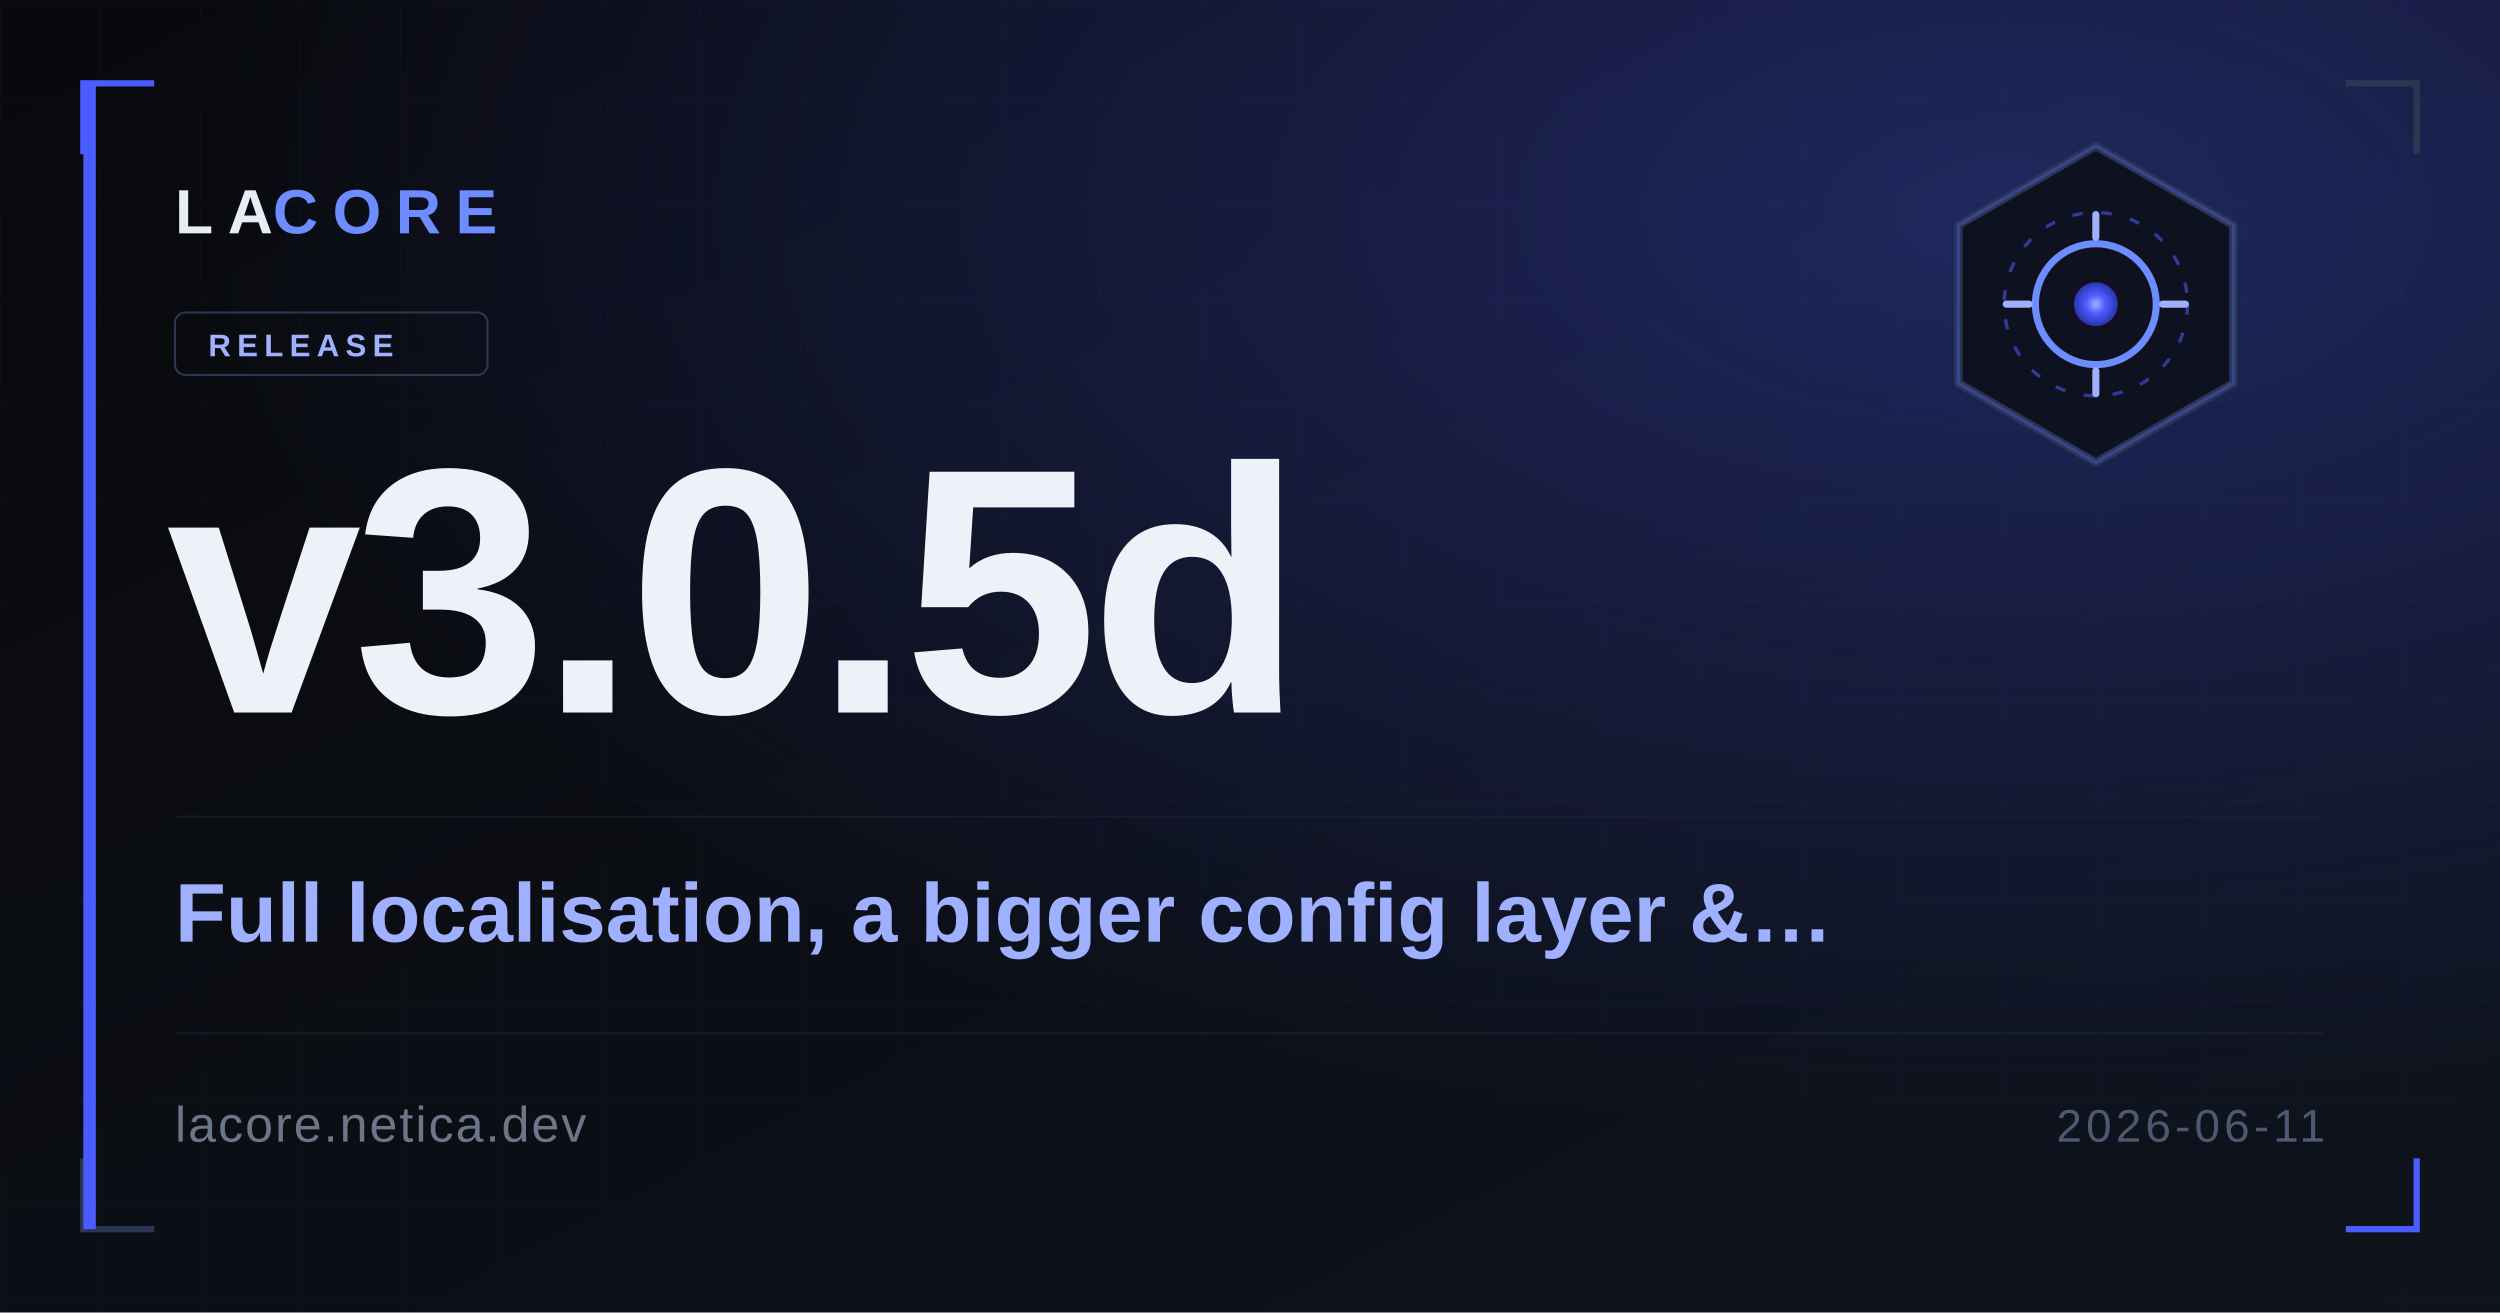
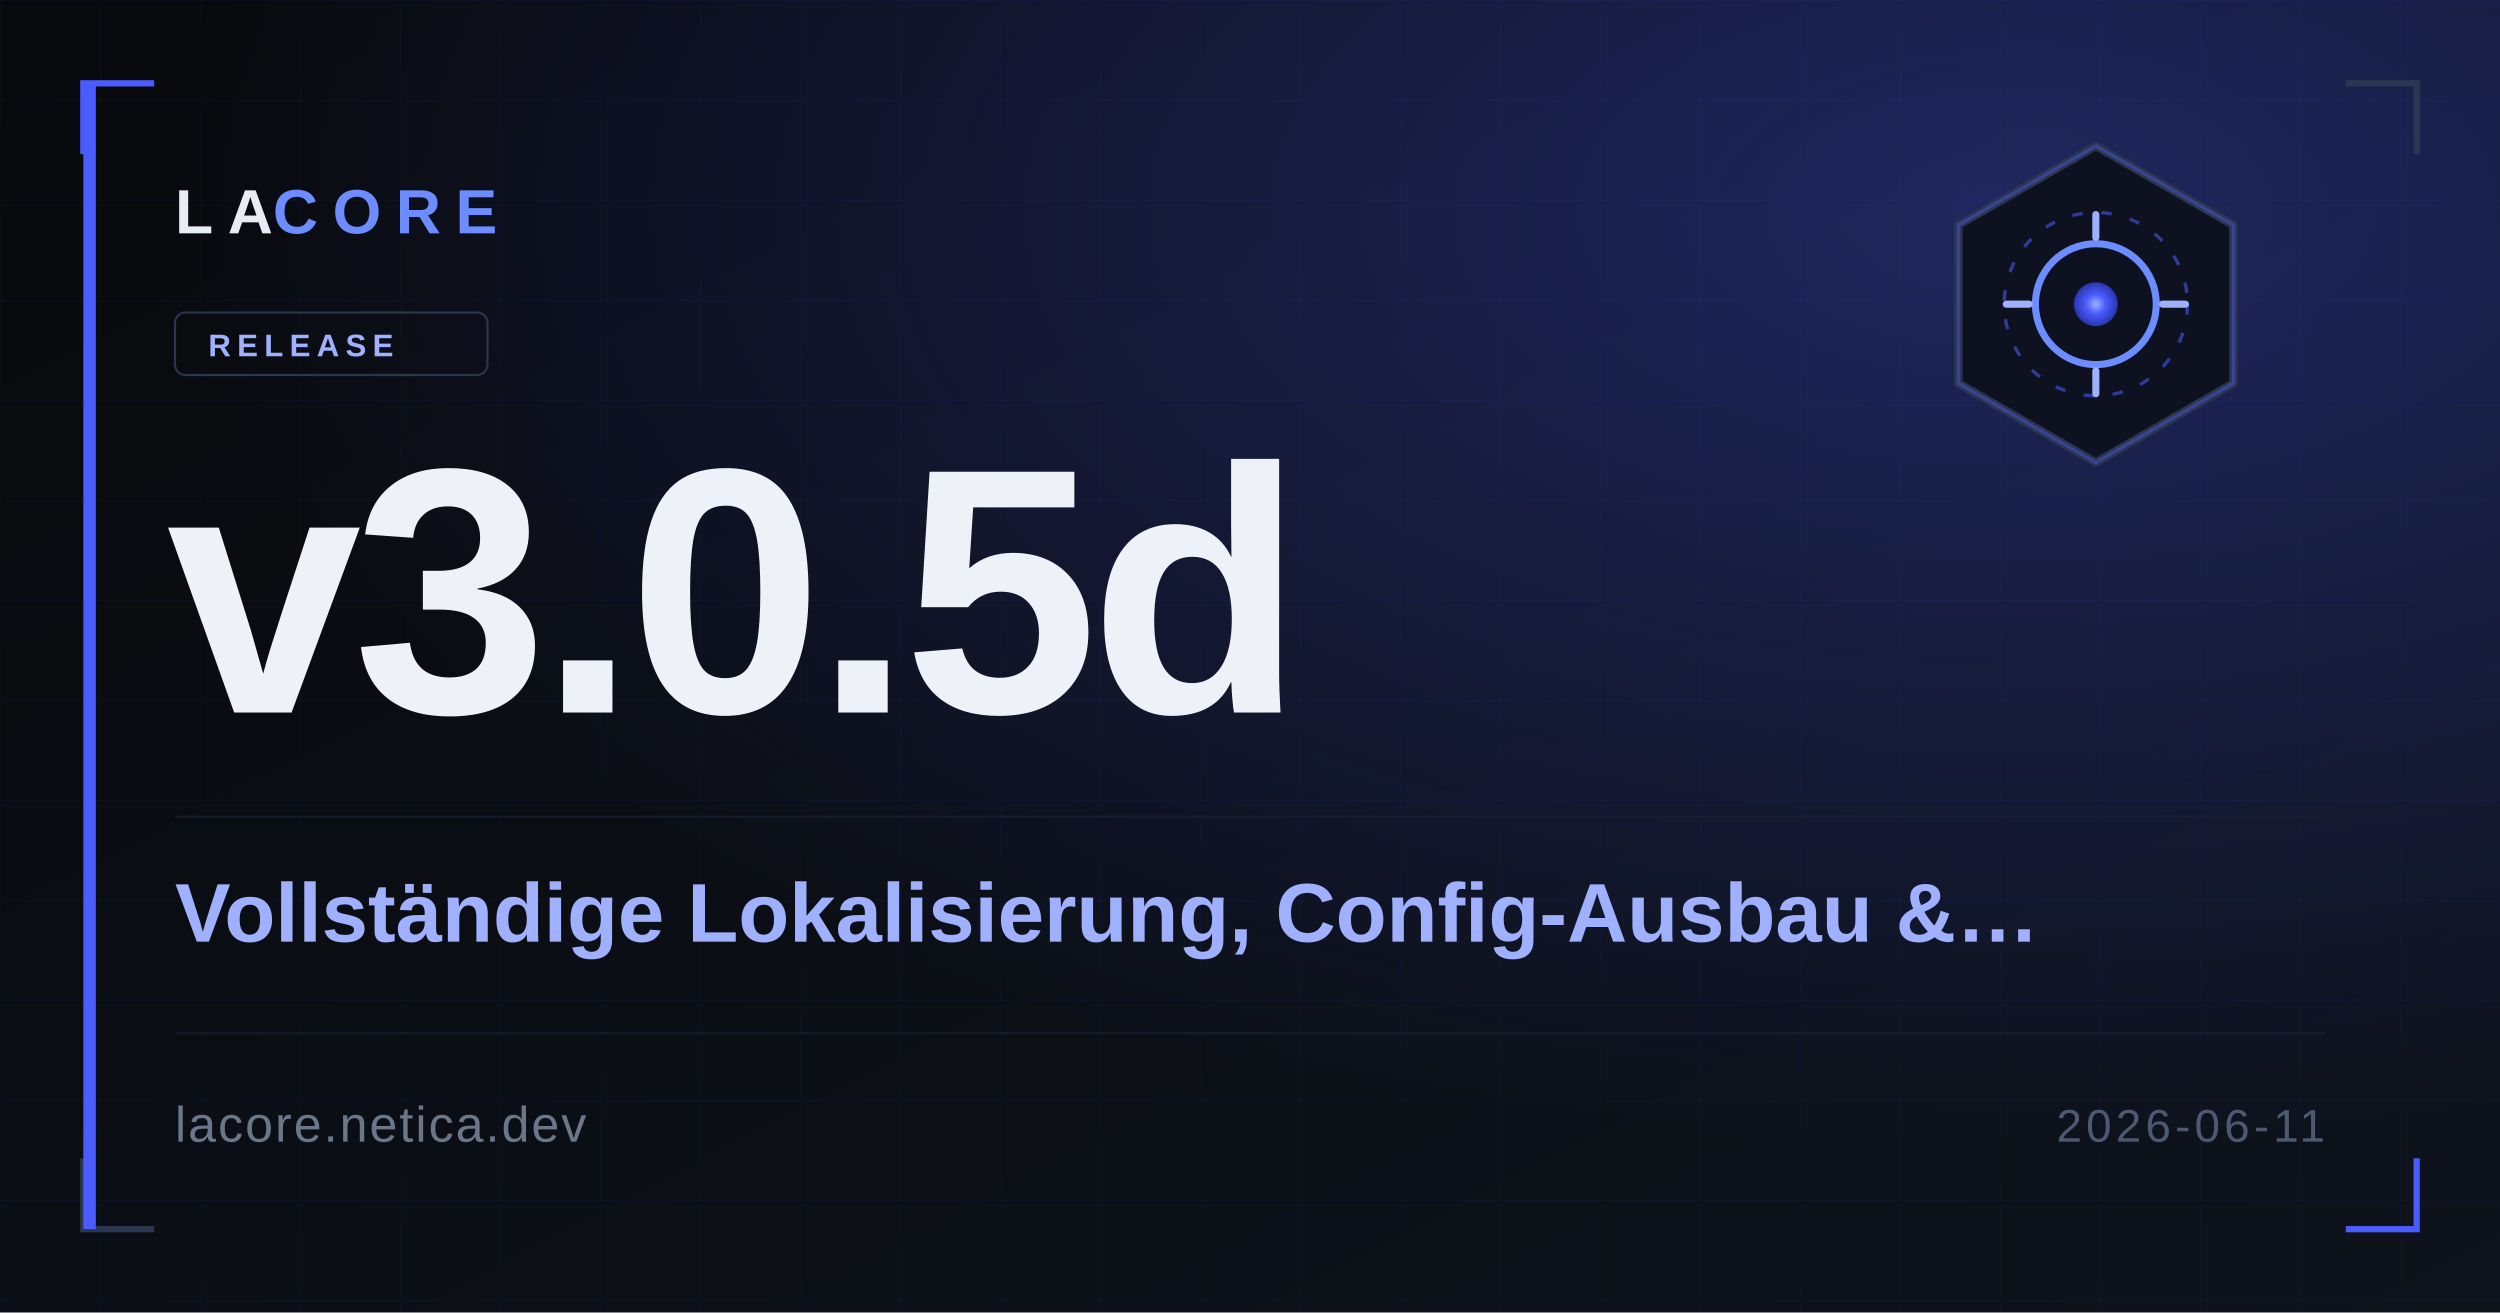
<svg xmlns="http://www.w3.org/2000/svg" viewBox="0 0 1200 630" font-family="'Chakra Petch', 'Segoe UI', system-ui, -apple-system, Arial, sans-serif">
  <defs>
    <linearGradient id="bg" x1="0" y1="0" x2="1" y2="1">
      <stop offset="0" stop-color="#08090c" />
      <stop offset="1" stop-color="#0e131c" />
    </linearGradient>
    <radialGradient id="glow" cx="0.8" cy="0.16" r="0.72">
      <stop offset="0" stop-color="#4a5cff" stop-opacity="0.32" />
      <stop offset="1" stop-color="#4a5cff" stop-opacity="0" />
    </radialGradient>
    <radialGradient id="core" cx="0.5" cy="0.5" r="0.5">
      <stop offset="0" stop-color="#9fb0ff" />
      <stop offset="0.45" stop-color="#4a5cff" />
      <stop offset="1" stop-color="#2a35b0" />
    </radialGradient>
    <pattern id="grid" width="48" height="48" patternUnits="userSpaceOnUse">
      <path d="M48 0H0V48" fill="none" stroke="#4a5cff" stroke-opacity="0.05" stroke-width="1" />
    </pattern>
  </defs>
  <rect width="1200" height="630" fill="url(#bg)" />
  <rect width="1200" height="630" fill="url(#grid)" />
  <rect width="1200" height="630" fill="url(#glow)" />
  <g stroke="#4a5cff" stroke-width="3" fill="none">
    <path d="M40 74 V40 H74" />
    <path d="M1160 556 V590 H1126" />
  </g>
  <g stroke="#2c3650" stroke-width="3" fill="none">
    <path d="M1160 74 V40 H1126" />
    <path d="M40 556 V590 H74" />
  </g>
  <rect x="40" y="40" width="6" height="550" fill="#4a5cff" />
  <g transform="translate(1006 150)">
    <g transform="translate(-90 -90)">
      <polygon points="90,10 156,48 156,124 90,162 24,124 24,48" fill="#0e1220" stroke="#2c3650" stroke-width="4" stroke-linejoin="round" />
      <polygon points="90,10 156,48 156,124 90,162 24,124 24,48" fill="none" stroke="#4a5cff" stroke-width="1.5" stroke-linejoin="round" opacity="0.4" />
      <circle cx="90" cy="86" r="44" fill="none" stroke="#4a5cff" stroke-width="1.6" stroke-dasharray="5 9" opacity="0.55" />
      <circle cx="90" cy="86" r="29" fill="none" stroke="#6c8cff" stroke-width="3.4" />
      <circle cx="90" cy="86" r="10.5" fill="url(#core)" />
      <g stroke="#9fb0ff" stroke-width="3.4" stroke-linecap="round">
        <line x1="90" y1="43" x2="90" y2="54" />
        <line x1="90" y1="118" x2="90" y2="129" />
        <line x1="47" y1="86" x2="58" y2="86" />
        <line x1="122" y1="86" x2="133" y2="86" />
      </g>
    </g>
  </g>
  <g stroke="#1a2131" stroke-width="1" opacity="0.7">
    <line x1="84" y1="392" x2="1116" y2="392" />
    <line x1="84" y1="496" x2="1116" y2="496" />
  </g>
  <text x="84" y="112" fill="#e7ecf5" font-size="30" font-weight="700" letter-spacing="7">LA<tspan fill="#6c8cff">CORE</tspan>
  </text>
  <g>
    <rect x="84" y="150" width="150" height="30" rx="5" fill="none" stroke="#2c3650" />
    <text x="100" y="171" fill="#9fb0ff" font-size="15" font-weight="700" letter-spacing="3">RELEASE</text>
  </g>
  <text x="80" y="342" fill="#eef2f8" font-size="168" font-weight="700" letter-spacing="-4">v3.0.5d</text>
-   <text x="84" y="452" fill="#9fb0ff" font-size="40" font-weight="600">Full localisation, a bigger config layer &amp;…</text>
+   <text x="84" y="452" fill="#9fb0ff" font-size="40" font-weight="600">Vollständige Lokalisierung, Config-Ausbau &amp;…</text>
  <text x="84" y="548" fill="#6b7689" font-size="24" font-weight="500" letter-spacing="1">lacore.netica.dev</text>
  <text x="1116" y="548" fill="#4d5872" font-size="22" font-weight="500" letter-spacing="2" text-anchor="end">2026-06-11</text>
</svg>
